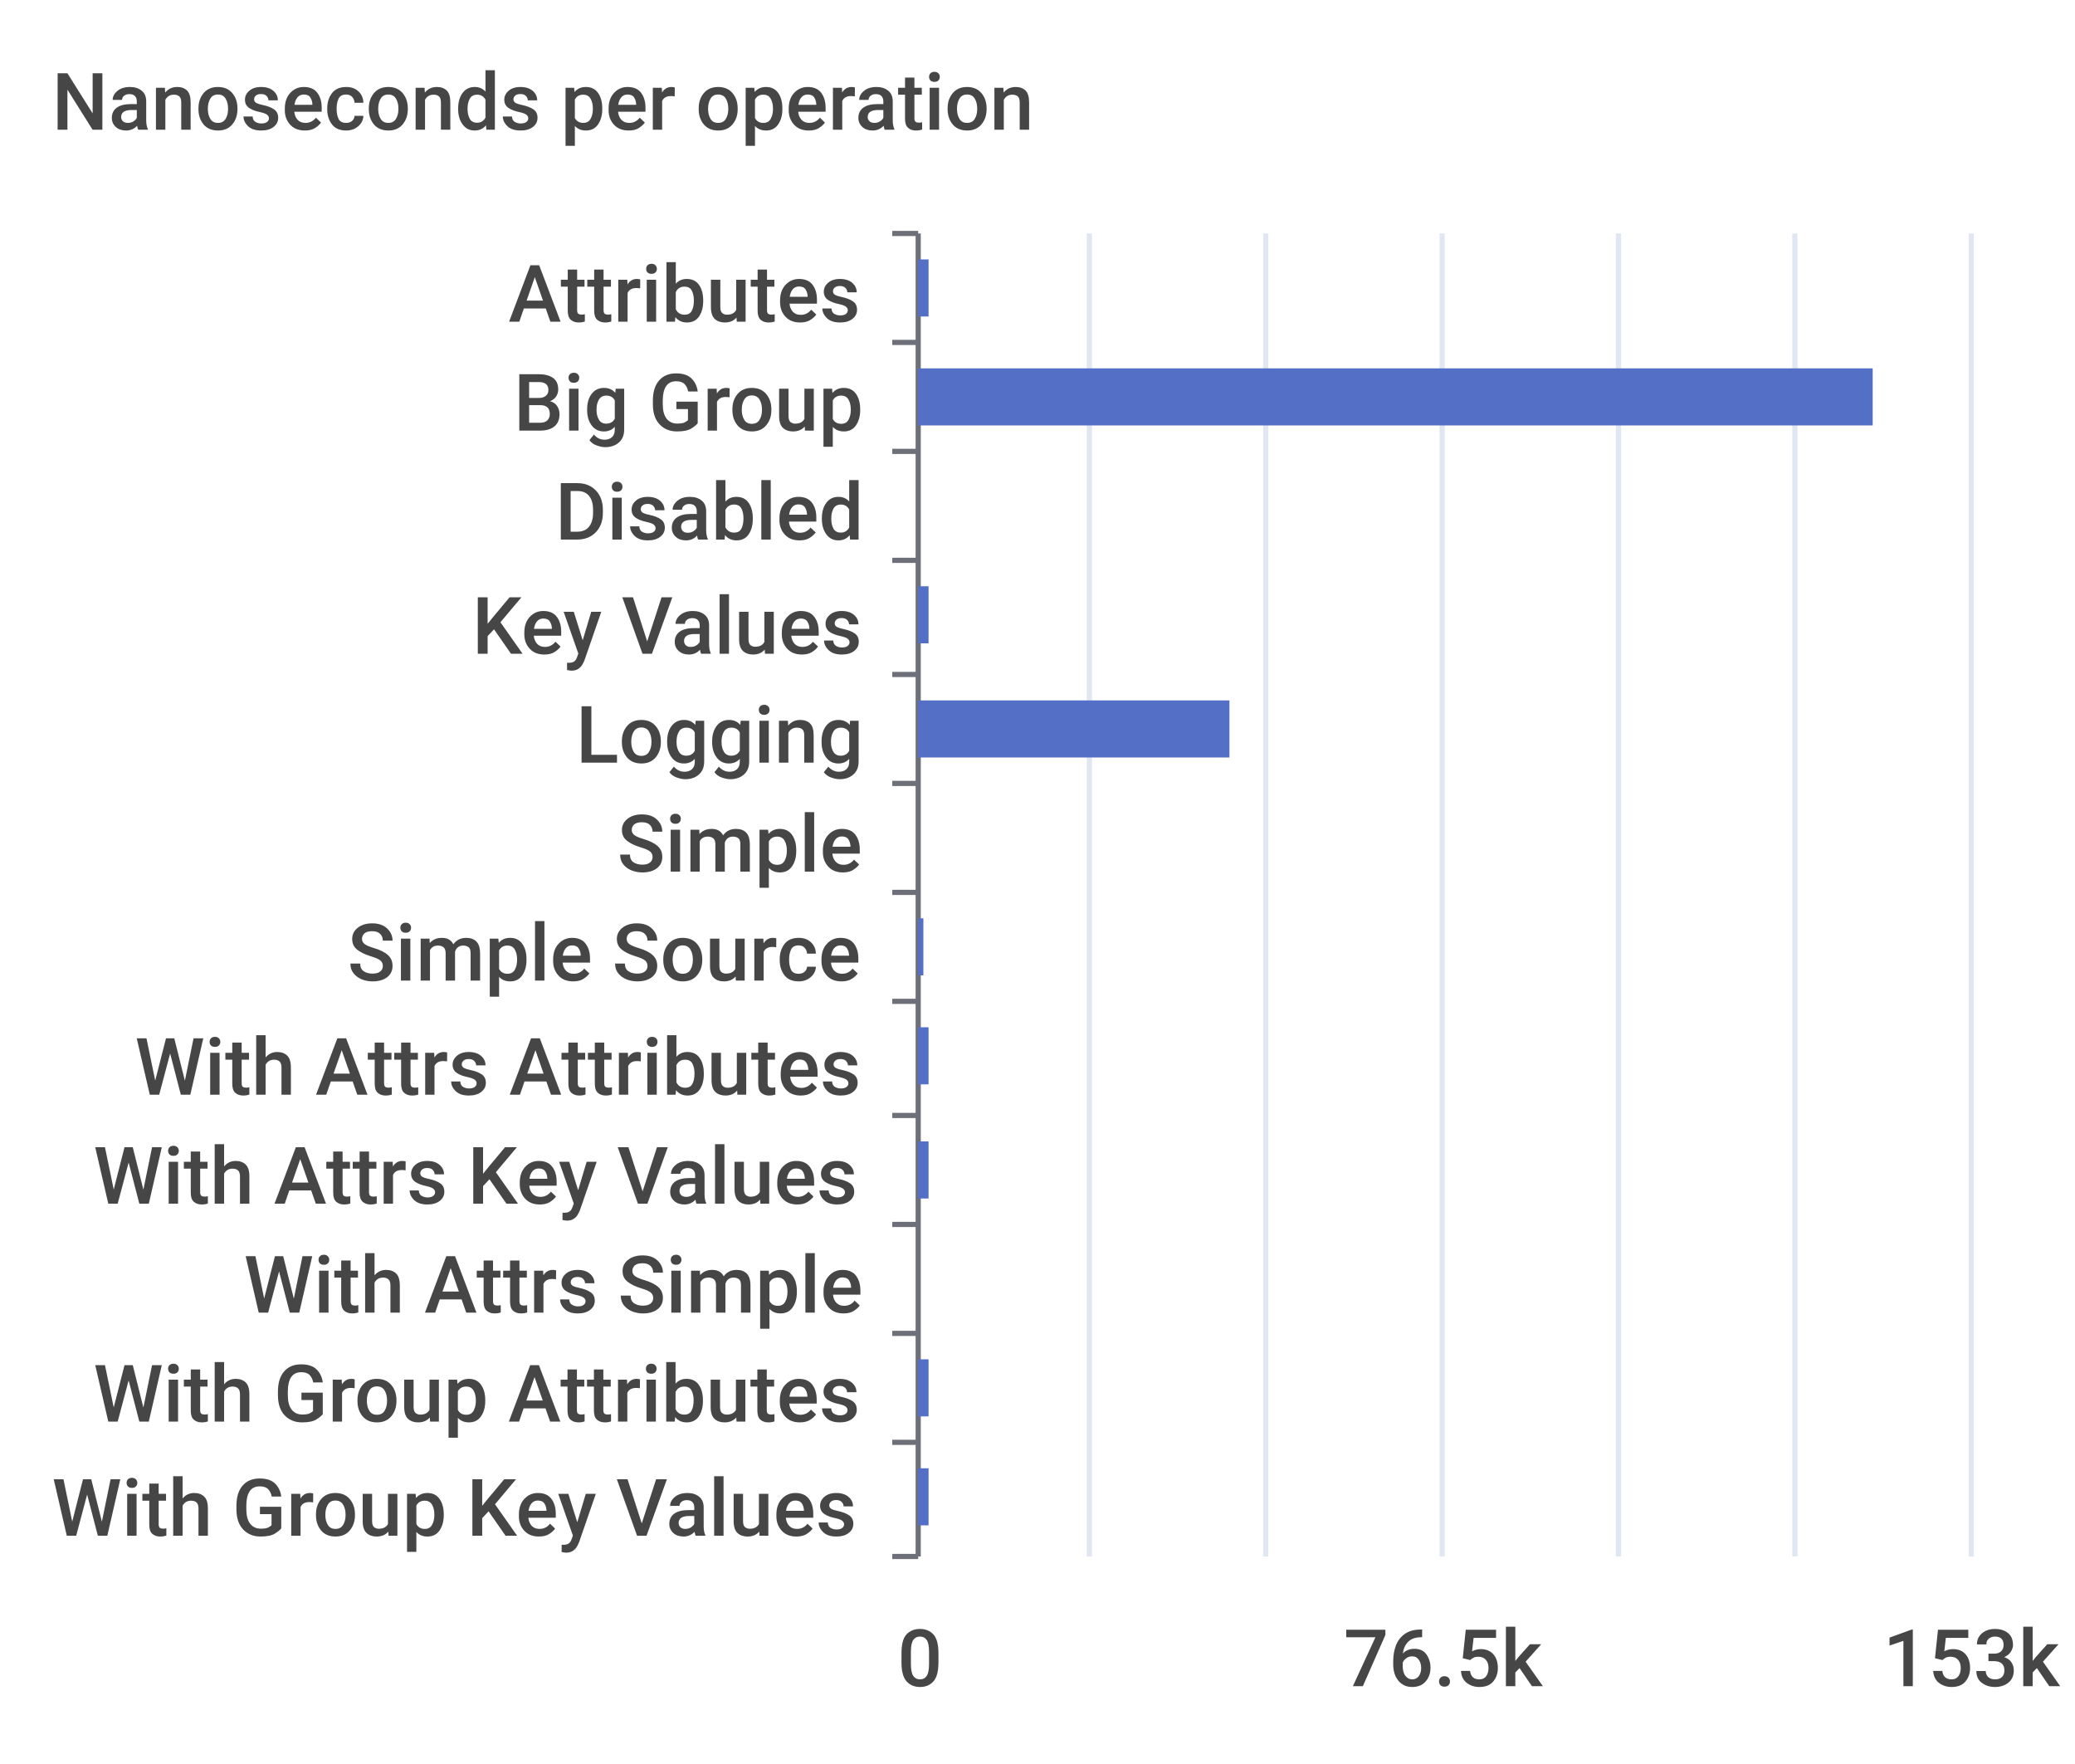
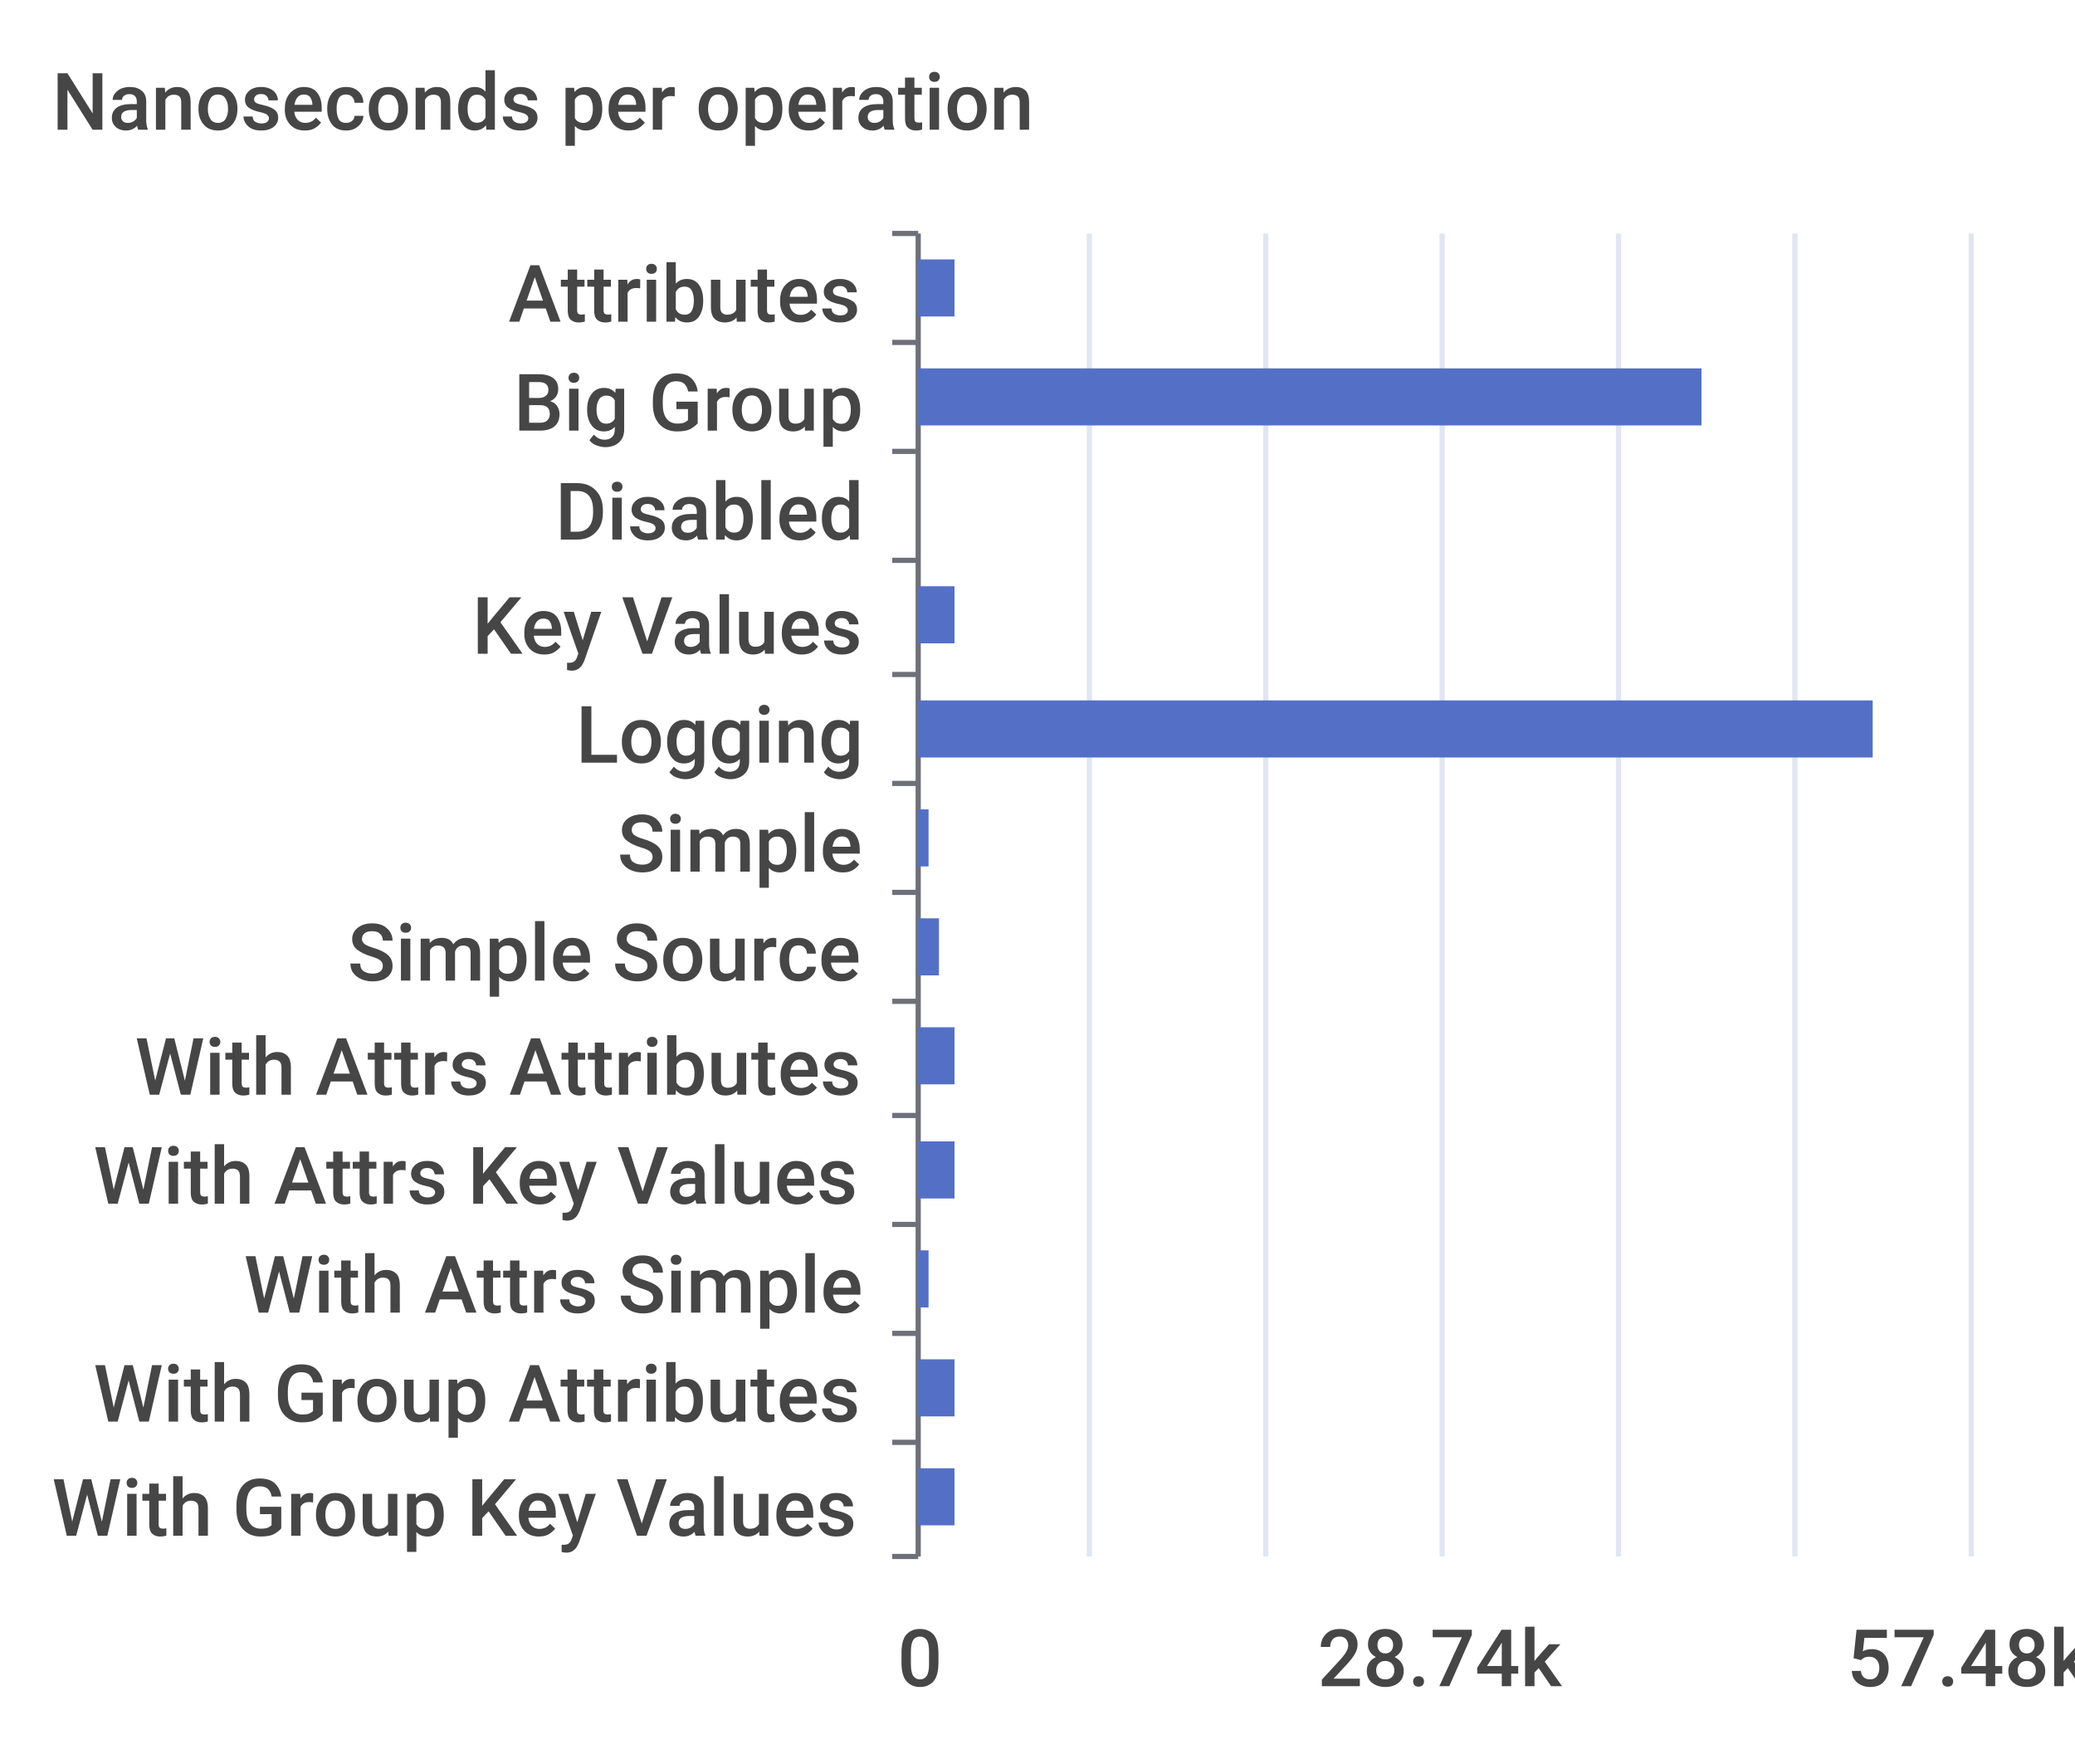
<svg xmlns="http://www.w3.org/2000/svg" width="400" height="340">\n<path d="M 0 0 L 400 0 L 400 340 L 0 340 L 0 0" style="stroke-width:0;stroke:none;fill:rgba(255,255,255,1.0)" />
  <text x="10" y="25" style="stroke-width:0;stroke:none;fill:rgba(70,70,70,1.0);font-size:15.3px;font-family:'Roboto Medium',sans-serif">Nanoseconds per operation</text>
  <path d="M 172 45 L 177 45" style="stroke-width:1;stroke:rgba(110,112,121,1.0);fill:none" />
  <path d="M 172 66 L 177 66" style="stroke-width:1;stroke:rgba(110,112,121,1.0);fill:none" />
  <path d="M 172 87 L 177 87" style="stroke-width:1;stroke:rgba(110,112,121,1.0);fill:none" />
  <path d="M 172 108 L 177 108" style="stroke-width:1;stroke:rgba(110,112,121,1.0);fill:none" />
  <path d="M 172 130 L 177 130" style="stroke-width:1;stroke:rgba(110,112,121,1.0);fill:none" />
  <path d="M 172 151 L 177 151" style="stroke-width:1;stroke:rgba(110,112,121,1.0);fill:none" />
  <path d="M 172 172 L 177 172" style="stroke-width:1;stroke:rgba(110,112,121,1.0);fill:none" />
  <path d="M 172 193 L 177 193" style="stroke-width:1;stroke:rgba(110,112,121,1.0);fill:none" />
  <path d="M 172 215 L 177 215" style="stroke-width:1;stroke:rgba(110,112,121,1.0);fill:none" />
  <path d="M 172 236 L 177 236" style="stroke-width:1;stroke:rgba(110,112,121,1.0);fill:none" />
  <path d="M 172 257 L 177 257" style="stroke-width:1;stroke:rgba(110,112,121,1.0);fill:none" />
  <path d="M 172 278 L 177 278" style="stroke-width:1;stroke:rgba(110,112,121,1.0);fill:none" />
  <path d="M 172 300 L 177 300" style="stroke-width:1;stroke:rgba(110,112,121,1.0);fill:none" />
  <path d="M 177 45 L 177 300" style="stroke-width:1;stroke:rgba(110,112,121,1.0);fill:none" />
  <text x="98" y="62" style="stroke-width:0;stroke:none;fill:rgba(70,70,70,1.0);font-size:15.3px;font-family:'Roboto Medium',sans-serif">Attributes</text>
  <text x="99" y="83" style="stroke-width:0;stroke:none;fill:rgba(70,70,70,1.0);font-size:15.3px;font-family:'Roboto Medium',sans-serif">Big Group</text>
  <text x="107" y="104" style="stroke-width:0;stroke:none;fill:rgba(70,70,70,1.0);font-size:15.3px;font-family:'Roboto Medium',sans-serif">Disabled</text>
  <text x="91" y="126" style="stroke-width:0;stroke:none;fill:rgba(70,70,70,1.0);font-size:15.3px;font-family:'Roboto Medium',sans-serif">Key Values</text>
  <text x="111" y="147" style="stroke-width:0;stroke:none;fill:rgba(70,70,70,1.0);font-size:15.3px;font-family:'Roboto Medium',sans-serif">Logging</text>
  <text x="119" y="168" style="stroke-width:0;stroke:none;fill:rgba(70,70,70,1.0);font-size:15.3px;font-family:'Roboto Medium',sans-serif">Simple</text>
  <text x="67" y="189" style="stroke-width:0;stroke:none;fill:rgba(70,70,70,1.0);font-size:15.3px;font-family:'Roboto Medium',sans-serif">Simple Source</text>
  <text x="26" y="211" style="stroke-width:0;stroke:none;fill:rgba(70,70,70,1.0);font-size:15.3px;font-family:'Roboto Medium',sans-serif">With Attrs Attributes</text>
  <text x="18" y="232" style="stroke-width:0;stroke:none;fill:rgba(70,70,70,1.0);font-size:15.3px;font-family:'Roboto Medium',sans-serif">With Attrs Key Values</text>
  <text x="47" y="253" style="stroke-width:0;stroke:none;fill:rgba(70,70,70,1.0);font-size:15.3px;font-family:'Roboto Medium',sans-serif">With Attrs Simple</text>
  <text x="18" y="274" style="stroke-width:0;stroke:none;fill:rgba(70,70,70,1.0);font-size:15.3px;font-family:'Roboto Medium',sans-serif">With Group Attributes</text>
  <text x="10" y="296" style="stroke-width:0;stroke:none;fill:rgba(70,70,70,1.0);font-size:15.3px;font-family:'Roboto Medium',sans-serif">With Group Key Values</text>
  <text x="173" y="325" style="stroke-width:0;stroke:none;fill:rgba(70,70,70,1.0);font-size:15.3px;font-family:'Roboto Medium',sans-serif">0</text>
-   <text x="259" y="325" style="stroke-width:0;stroke:none;fill:rgba(70,70,70,1.0);font-size:15.3px;font-family:'Roboto Medium',sans-serif">76.5k</text>
-   <text x="363" y="325" style="stroke-width:0;stroke:none;fill:rgba(70,70,70,1.0);font-size:15.3px;font-family:'Roboto Medium',sans-serif">153k</text>
+   <text x="254" y="325" style="stroke-width:0;stroke:none;fill:rgba(70,70,70,1.0);font-size:15.3px;font-family:'Roboto Medium',sans-serif">28.74k</text>
+   <text x="356" y="325" style="stroke-width:0;stroke:none;fill:rgba(70,70,70,1.0);font-size:15.3px;font-family:'Roboto Medium',sans-serif">57.48k</text>
  <path d="M 210 45 L 210 300" style="stroke-width:1;stroke:rgba(224,230,242,1.0);fill:none" />
  <path d="M 244 45 L 244 300" style="stroke-width:1;stroke:rgba(224,230,242,1.0);fill:none" />
  <path d="M 278 45 L 278 300" style="stroke-width:1;stroke:rgba(224,230,242,1.0);fill:none" />
  <path d="M 312 45 L 312 300" style="stroke-width:1;stroke:rgba(224,230,242,1.0);fill:none" />
  <path d="M 346 45 L 346 300" style="stroke-width:1;stroke:rgba(224,230,242,1.0);fill:none" />
  <path d="M 380 45 L 380 300" style="stroke-width:1;stroke:rgba(224,230,242,1.0);fill:none" />
-   <path d="M 177 283 L 179 283 L 179 294 L 177 294 L 177 283" style="stroke-width:0;stroke:none;fill:rgba(84,112,198,1.0)" />
-   <path d="M 177 262 L 179 262 L 179 273 L 177 273 L 177 262" style="stroke-width:0;stroke:none;fill:rgba(84,112,198,1.0)" />
-   <path d="M 177 241 L 177 241 L 177 252 L 177 252 L 177 241" style="stroke-width:0;stroke:none;fill:rgba(84,112,198,1.0)" />
-   <path d="M 177 220 L 179 220 L 179 231 L 177 231 L 177 220" style="stroke-width:0;stroke:none;fill:rgba(84,112,198,1.0)" />
-   <path d="M 177 198 L 179 198 L 179 209 L 177 209 L 177 198" style="stroke-width:0;stroke:none;fill:rgba(84,112,198,1.0)" />
-   <path d="M 177 177 L 178 177 L 178 188 L 177 188 L 177 177" style="stroke-width:0;stroke:none;fill:rgba(84,112,198,1.0)" />
-   <path d="M 177 156 L 177 156 L 177 167 L 177 167 L 177 156" style="stroke-width:0;stroke:none;fill:rgba(84,112,198,1.0)" />
-   <path d="M 177 135 L 237 135 L 237 146 L 177 146 L 177 135" style="stroke-width:0;stroke:none;fill:rgba(84,112,198,1.0)" />
-   <path d="M 177 113 L 179 113 L 179 124 L 177 124 L 177 113" style="stroke-width:0;stroke:none;fill:rgba(84,112,198,1.0)" />
+   <path d="M 177 283 L 184 283 L 184 294 L 177 294 L 177 283" style="stroke-width:0;stroke:none;fill:rgba(84,112,198,1.0)" />
+   <path d="M 177 262 L 184 262 L 184 273 L 177 273 L 177 262" style="stroke-width:0;stroke:none;fill:rgba(84,112,198,1.0)" />
+   <path d="M 177 241 L 179 241 L 179 252 L 177 252 L 177 241" style="stroke-width:0;stroke:none;fill:rgba(84,112,198,1.0)" />
+   <path d="M 177 220 L 184 220 L 184 231 L 177 231 L 177 220" style="stroke-width:0;stroke:none;fill:rgba(84,112,198,1.0)" />
+   <path d="M 177 198 L 184 198 L 184 209 L 177 209 L 177 198" style="stroke-width:0;stroke:none;fill:rgba(84,112,198,1.0)" />
+   <path d="M 177 177 L 181 177 L 181 188 L 177 188 L 177 177" style="stroke-width:0;stroke:none;fill:rgba(84,112,198,1.0)" />
+   <path d="M 177 156 L 179 156 L 179 167 L 177 167 L 177 156" style="stroke-width:0;stroke:none;fill:rgba(84,112,198,1.0)" />
+   <path d="M 177 135 L 361 135 L 361 146 L 177 146 L 177 135" style="stroke-width:0;stroke:none;fill:rgba(84,112,198,1.0)" />
+   <path d="M 177 113 L 184 113 L 184 124 L 177 124 L 177 113" style="stroke-width:0;stroke:none;fill:rgba(84,112,198,1.0)" />
  <path d="M 177 92 L 177 92 L 177 103 L 177 103 L 177 92" style="stroke-width:0;stroke:none;fill:rgba(84,112,198,1.0)" />
-   <path d="M 177 71 L 361 71 L 361 82 L 177 82 L 177 71" style="stroke-width:0;stroke:none;fill:rgba(84,112,198,1.0)" />
-   <path d="M 177 50 L 179 50 L 179 61 L 177 61 L 177 50" style="stroke-width:0;stroke:none;fill:rgba(84,112,198,1.0)" />
+   <path d="M 177 71 L 328 71 L 328 82 L 177 82 L 177 71" style="stroke-width:0;stroke:none;fill:rgba(84,112,198,1.0)" />
+   <path d="M 177 50 L 184 50 L 184 61 L 177 61 L 177 50" style="stroke-width:0;stroke:none;fill:rgba(84,112,198,1.0)" />
</svg>
